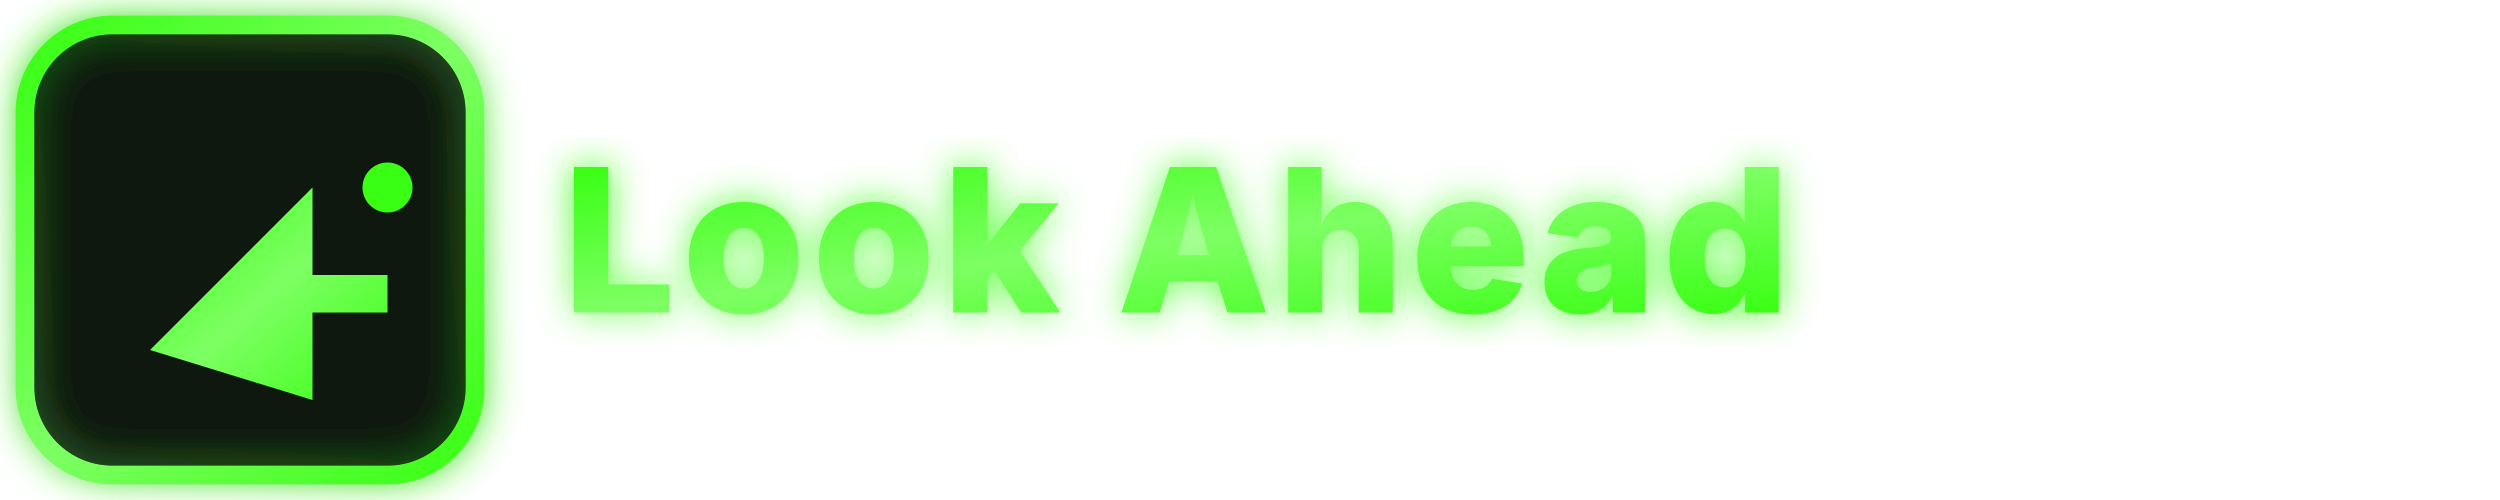
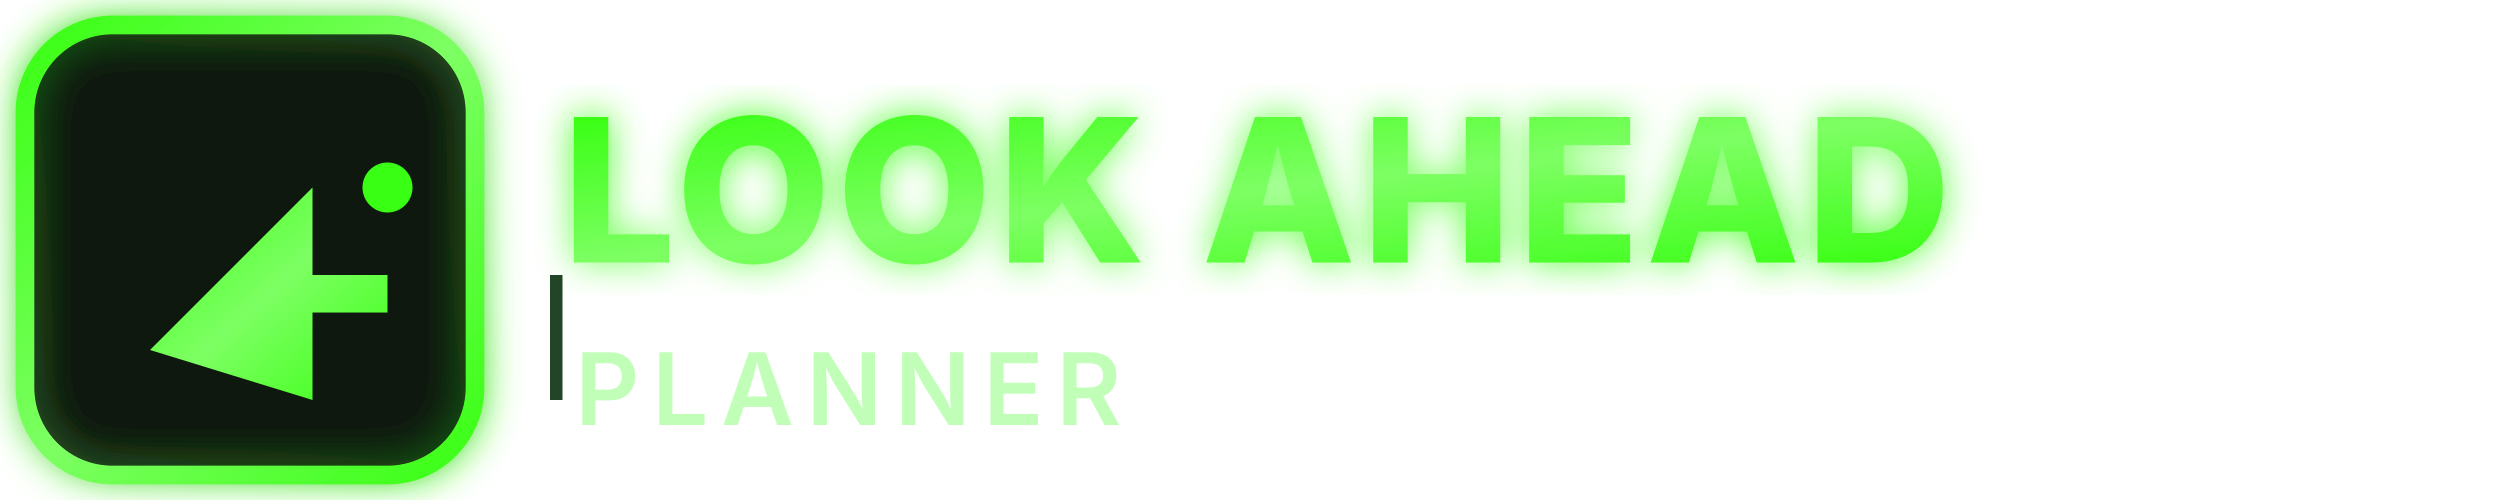
<svg xmlns="http://www.w3.org/2000/svg" width="400" height="80" viewBox="0 0 400 80" fill="none">
  <defs>
    <linearGradient id="grad" x1="0%" y1="0%" x2="100%" y2="100%">
      <stop offset="0%" stop-color="#39FF14" />
      <stop offset="50%" stop-color="#7DFF63" />
      <stop offset="100%" stop-color="#39FF14" />
    </linearGradient>
    <filter id="glow" x="-20%" y="-20%" width="140%" height="140%">
      <feGaussianBlur stdDeviation="3" result="b" />
      <feMerge>
        <feMergeNode in="b" />
        <feMergeNode in="SourceGraphic" />
      </feMerge>
    </filter>
  </defs>
  <rect x="4" y="4" width="72" height="72" rx="14" stroke="url(#grad)" stroke-width="3" fill="rgba(13,20,16,0.9)" filter="url(#glow)" />
  <path d="M24 56 L50 30 L50 44 L62 44 L62 50 L50 50 L50 64 Z" fill="url(#grad)" />
  <circle cx="62" cy="30" r="4" fill="#39FF14" />
-   <text x="90" y="50" fill="url(#grad)" font-size="32" font-family="Inter, Arial, sans-serif" font-weight="800" letter-spacing="1" filter="url(#glow)">Look Ahead</text>
+   <text x="90" y="42" fill="url(#grad)" font-size="32" font-family="Inter, Arial, sans-serif" font-weight="800" letter-spacing="1" filter="url(#glow)">LOOK AHEAD</text>
+   <text x="92" y="68" fill="#B6FFAC" font-size="16" font-family="Inter, Arial, sans-serif" font-weight="600" letter-spacing="2" opacity="0.85">PLANNER</text>
+   <rect x="88" y="44" width="2" height="20" fill="#214526" />
</svg>
